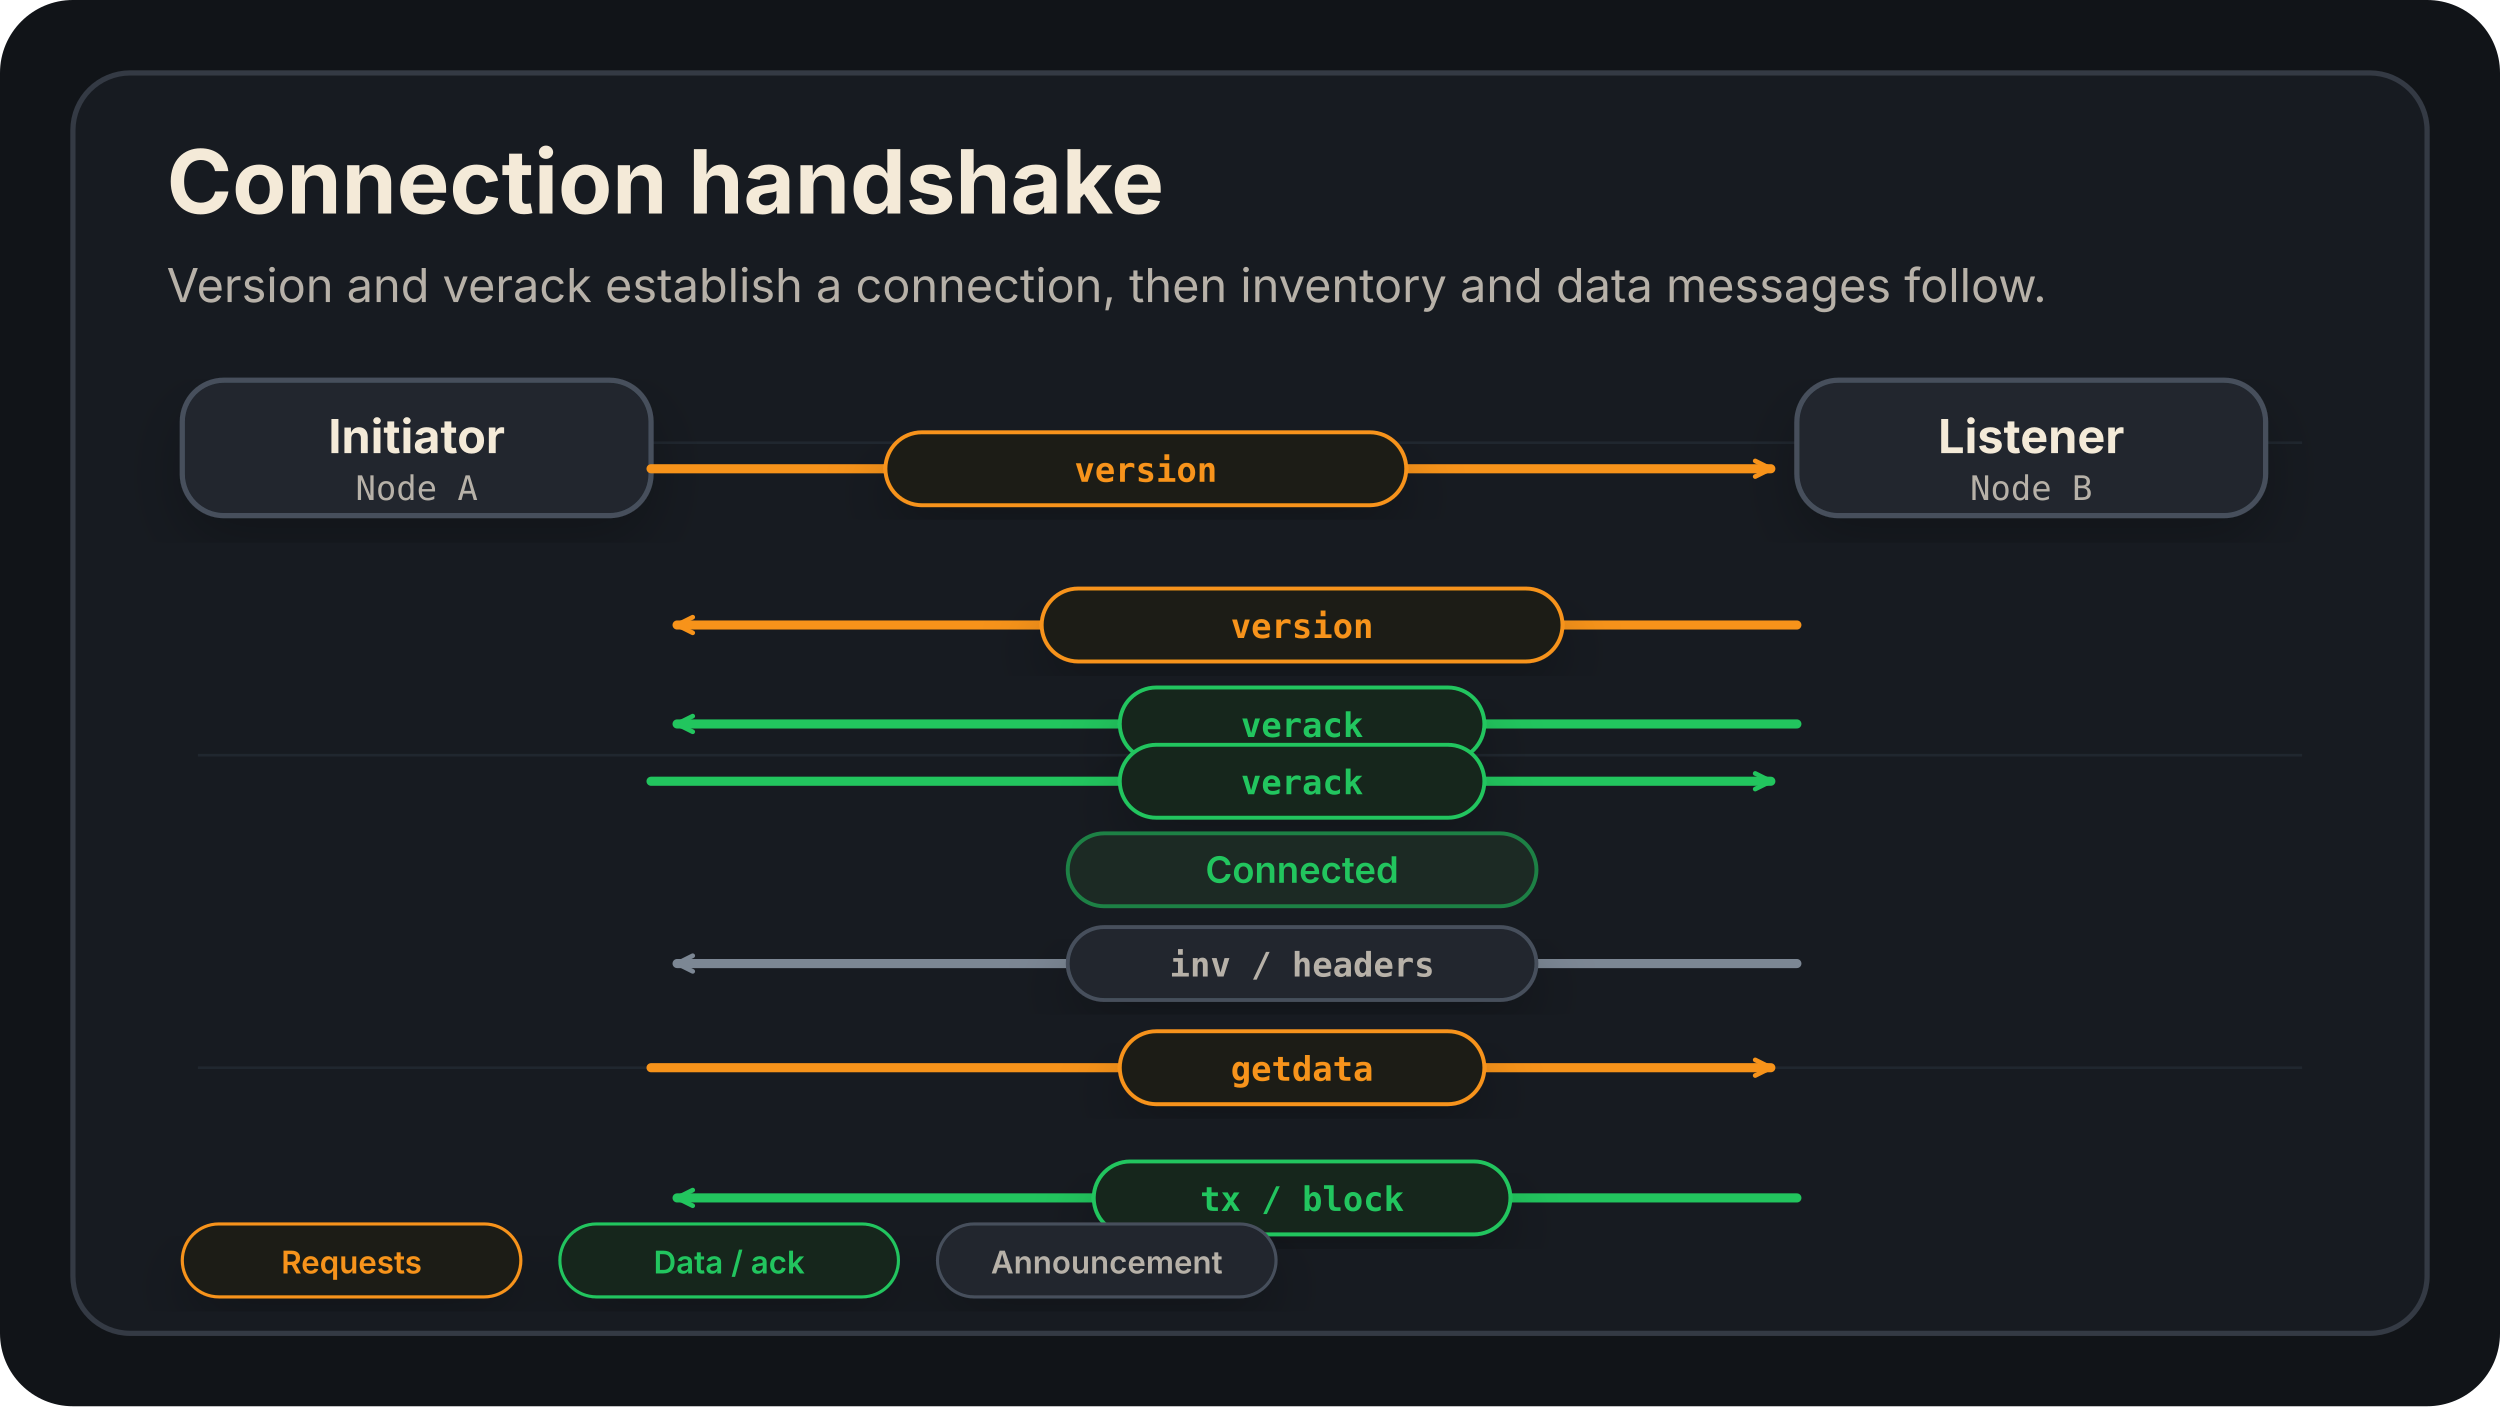
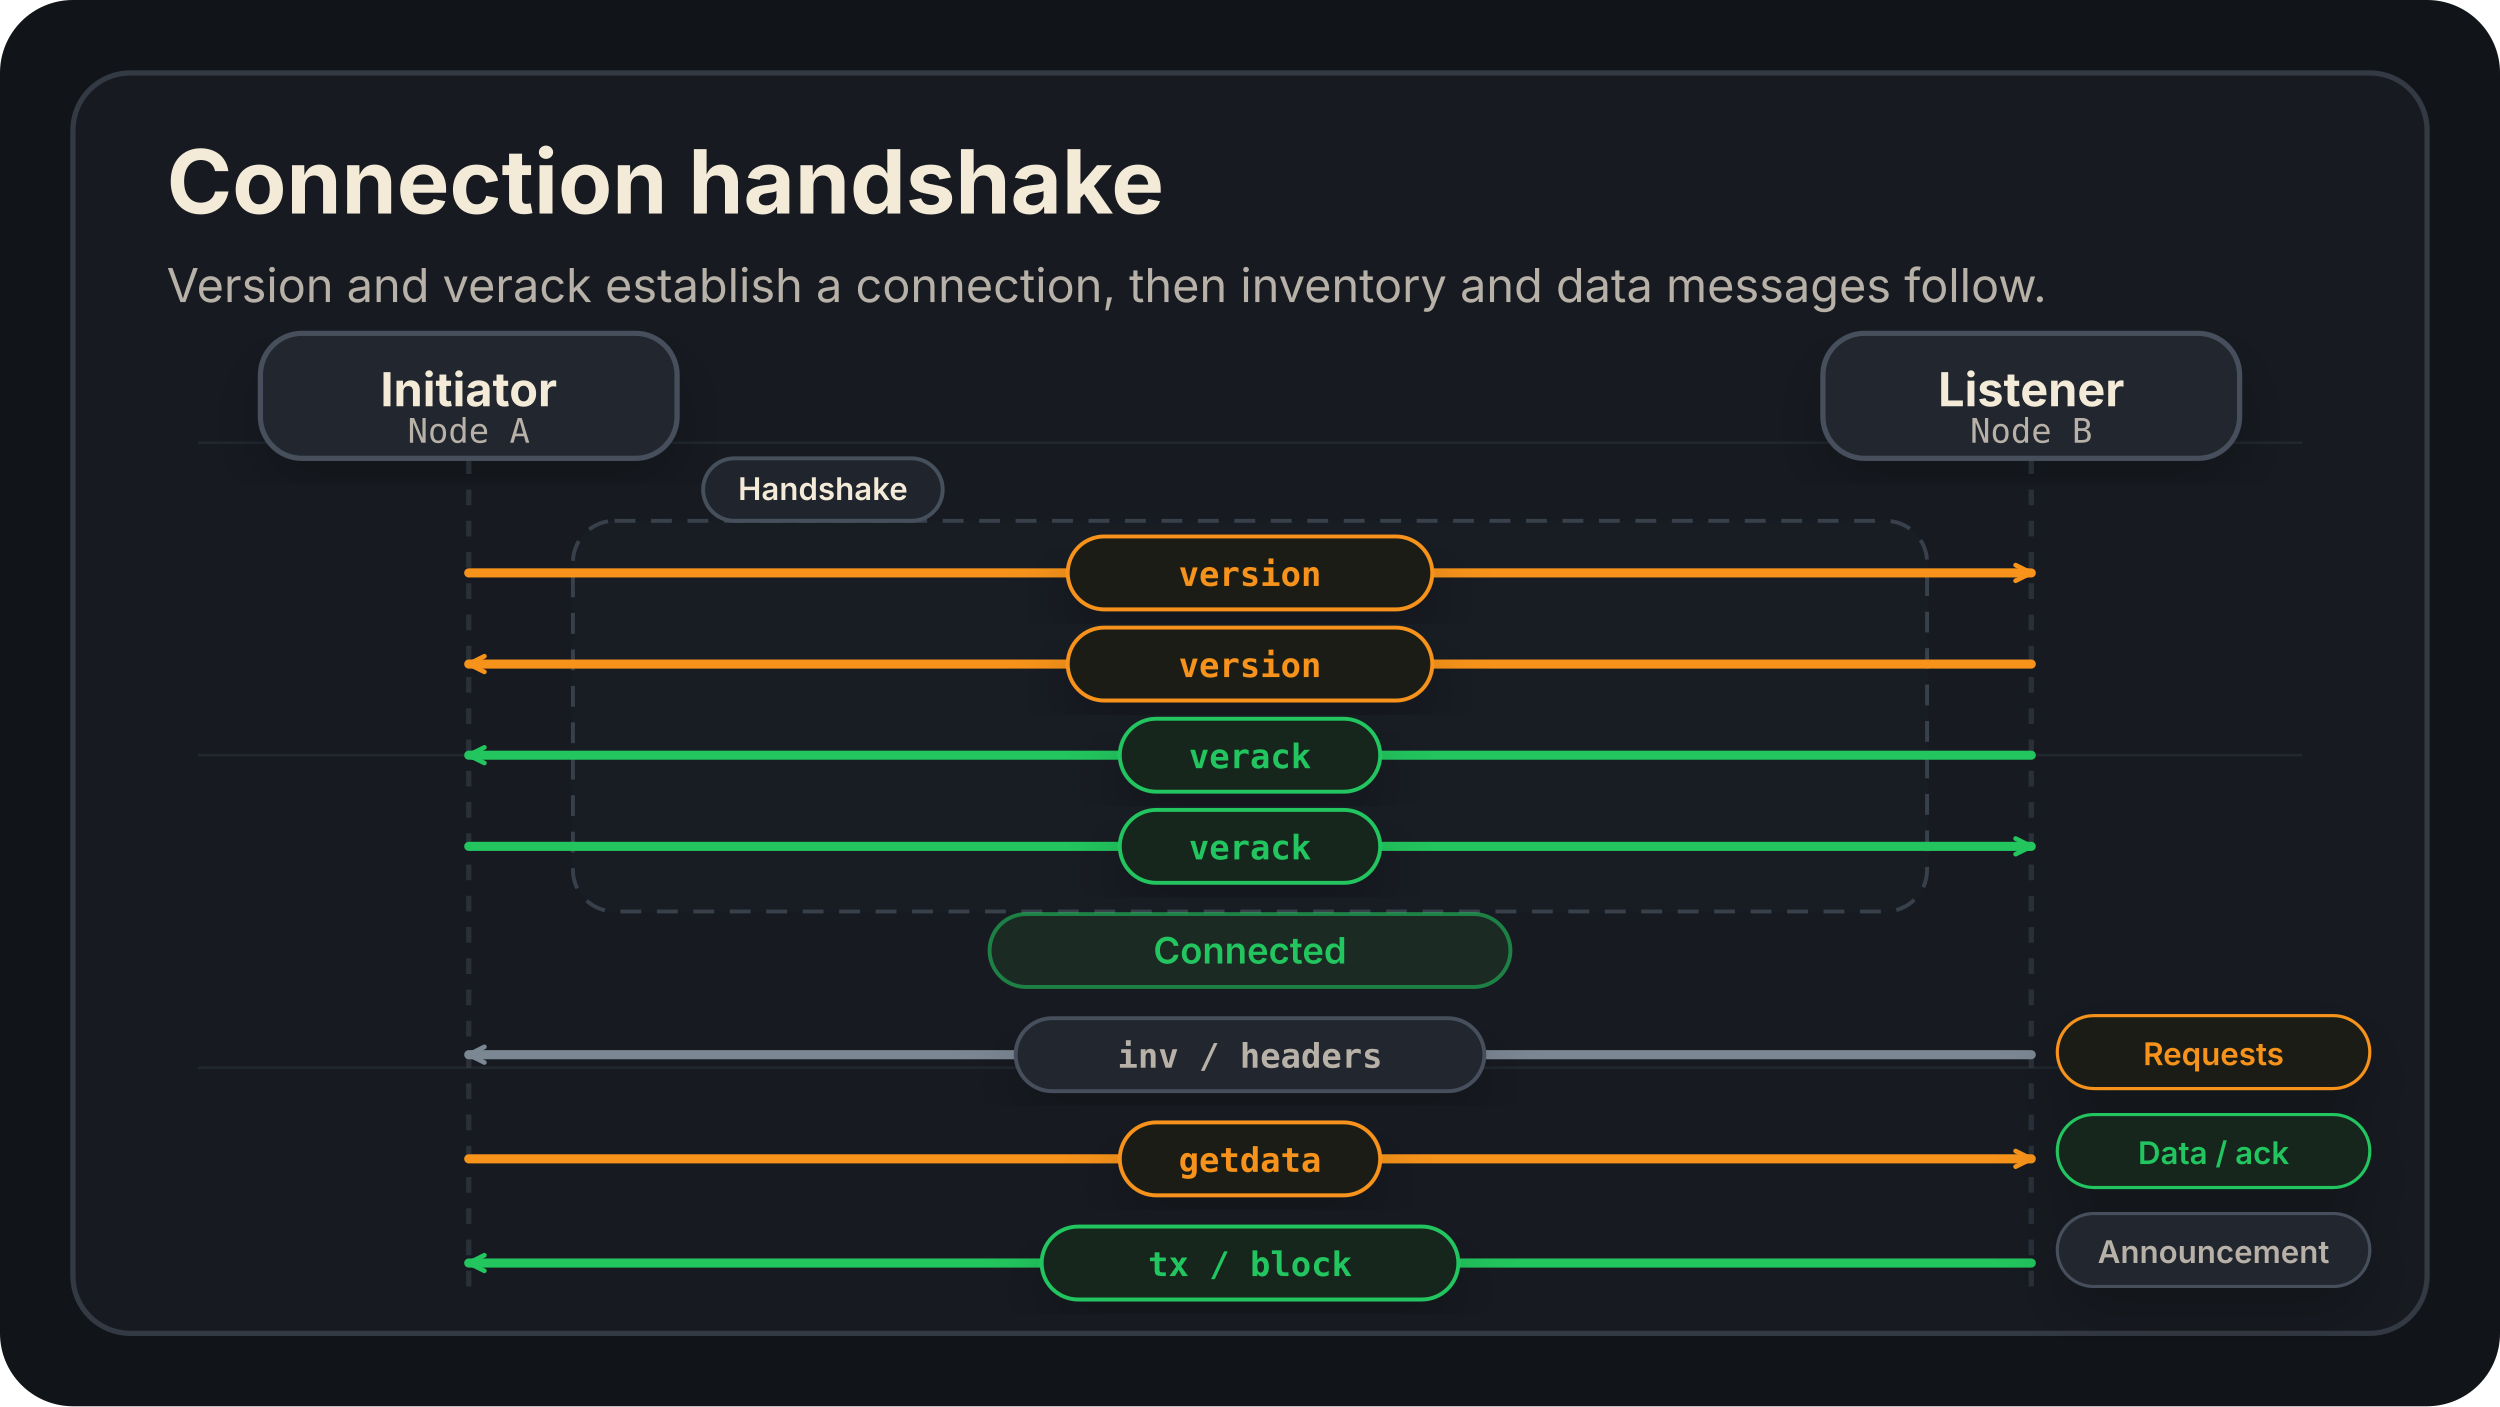
<svg xmlns="http://www.w3.org/2000/svg" width="960" height="540" viewBox="0 0 960 540" fill="none" role="img" aria-labelledby="title desc">
  <defs>
    <marker id="arrow-orange" markerWidth="10" markerHeight="10" refX="8" refY="5" orient="auto" markerUnits="userSpaceOnUse">
      <path d="M2 2L8 5L2 8" fill="none" stroke="#F7931A" stroke-width="1.8" stroke-linecap="round" stroke-linejoin="round" />
    </marker>
    <marker id="arrow-green" markerWidth="10" markerHeight="10" refX="8" refY="5" orient="auto" markerUnits="userSpaceOnUse">
      <path d="M2 2L8 5L2 8" fill="none" stroke="#22C55E" stroke-width="1.8" stroke-linecap="round" stroke-linejoin="round" />
    </marker>
    <marker id="arrow-gray" markerWidth="10" markerHeight="10" refX="8" refY="5" orient="auto" markerUnits="userSpaceOnUse">
      <path d="M2 2L8 5L2 8" fill="none" stroke="#7C8794" stroke-width="1.8" stroke-linecap="round" stroke-linejoin="round" />
    </marker>
    <filter id="soft" x="-20%" y="-20%" width="140%" height="140%">
      <feDropShadow dx="0" dy="10" stdDeviation="12" flood-color="#000000" flood-opacity="0.24" />
    </filter>
  </defs>
  <rect width="960" height="540" rx="28" fill="#111418" />
  <rect x="28" y="28" width="904" height="484" rx="22" fill="#171B21" stroke="#343A44" stroke-width="2" />
  <text x="64" y="82" fill="#F4EAD8" font-family="Inter, Arial, sans-serif" font-size="34" font-weight="700">Connection handshake</text>
  <text x="64" y="116" fill="#B7B1A8" font-family="Inter, Arial, sans-serif" font-size="18">Version and verack establish a connection, then inventory and data messages follow.</text>
  <g stroke="#28313B" stroke-width="1" opacity="0.55">
    <path d="M76 170H884" />
    <path d="M76 290H884" />
    <path d="M76 410H884" />
  </g>
  <g filter="url(#soft)">
-     <rect x="70" y="146" width="180" height="52" rx="16" fill="#20252D" stroke="#46505C" stroke-width="2" />
-     <text x="160" y="174" text-anchor="middle" fill="#F4EAD8" font-family="Inter, Arial, sans-serif" font-size="18" font-weight="700">Initiator</text>
-     <text x="160" y="192" text-anchor="middle" fill="#B7B1A8" font-family="JetBrains Mono, monospace" font-size="13">Node A</text>
-     <rect x="690" y="146" width="180" height="52" rx="16" fill="#20252D" stroke="#46505C" stroke-width="2" />
-     <text x="780" y="174" text-anchor="middle" fill="#F4EAD8" font-family="Inter, Arial, sans-serif" font-size="18" font-weight="700">Listener</text>
-     <text x="780" y="192" text-anchor="middle" fill="#B7B1A8" font-family="JetBrains Mono, monospace" font-size="13">Node B</text>
+     <rect x="100" y="128" width="160" height="48" rx="16" fill="#20252D" stroke="#46505C" stroke-width="2" />
+     <text x="180" y="156" text-anchor="middle" fill="#F4EAD8" font-family="Inter, Arial, sans-serif" font-size="18" font-weight="700">Initiator</text>
+     <text x="180" y="170" text-anchor="middle" fill="#B7B1A8" font-family="JetBrains Mono, monospace" font-size="13">Node A</text>
+     <rect x="700" y="128" width="160" height="48" rx="16" fill="#20252D" stroke="#46505C" stroke-width="2" />
+     <text x="780" y="156" text-anchor="middle" fill="#F4EAD8" font-family="Inter, Arial, sans-serif" font-size="18" font-weight="700">Listener</text>
+     <text x="780" y="170" text-anchor="middle" fill="#B7B1A8" font-family="JetBrains Mono, monospace" font-size="13">Node B</text>
  </g>
-   <path d="M250 180H680" stroke="#F7931A" stroke-width="3.5" stroke-linecap="round" marker-end="url(#arrow-orange)" />
-   <g filter="url(#soft)">
-     <rect x="340" y="166" width="200" height="28" rx="14" fill="#1D1F12" stroke="#F7931A" stroke-width="1.5" />
-     <text x="440" y="185" text-anchor="middle" fill="#F7931A" font-family="JetBrains Mono, monospace" font-size="13" font-weight="700">version</text>
+   <line x1="180" y1="176" x2="180" y2="500" stroke="#46505C" stroke-width="2" stroke-dasharray="6 6" opacity="0.4" />
+   <line x1="780" y1="176" x2="780" y2="500" stroke="#46505C" stroke-width="2" stroke-dasharray="6 6" opacity="0.4" />
+   <rect x="220" y="200" width="520" height="150" rx="16" fill="#20252D" fill-opacity="0.18" stroke="#46505C" stroke-width="1.5" stroke-dasharray="8 6" opacity="0.7" />
+   <rect x="270" y="176" width="92" height="24" rx="12" fill="#20252D" stroke="#46505C" stroke-width="1.5" />
+   <text x="316" y="192" text-anchor="middle" fill="#F4EAD8" font-family="Inter, Arial, sans-serif" font-size="12" font-weight="600">Handshake</text>
+   <g stroke-linecap="round" fill="none">
+     <path d="M180 220H780" stroke="#F7931A" stroke-width="3.5" marker-end="url(#arrow-orange)" />
+     <g filter="url(#soft)">
+       <rect x="410" y="206" width="140" height="28" rx="14" fill="#1D1F12" stroke="#F7931A" stroke-width="1.5" />
+       <text x="480" y="225" text-anchor="middle" fill="#F7931A" font-family="JetBrains Mono, monospace" font-size="13" font-weight="700">version</text>
+     </g>
+     <path d="M780 255H180" stroke="#F7931A" stroke-width="3.5" marker-end="url(#arrow-orange)" />
+     <g filter="url(#soft)">
+       <rect x="410" y="241" width="140" height="28" rx="14" fill="#1D1F12" stroke="#F7931A" stroke-width="1.5" />
+       <text x="480" y="260" text-anchor="middle" fill="#F7931A" font-family="JetBrains Mono, monospace" font-size="13" font-weight="700">version</text>
+     </g>
+     <path d="M780 290H180" stroke="#22C55E" stroke-width="3.5" marker-end="url(#arrow-green)" />
+     <g filter="url(#soft)">
+       <rect x="430" y="276" width="100" height="28" rx="14" fill="#14251A" stroke="#22C55E" stroke-width="1.5" />
+       <text x="480" y="295" text-anchor="middle" fill="#22C55E" font-family="JetBrains Mono, monospace" font-size="13" font-weight="700">verack</text>
+     </g>
+     <path d="M180 325H780" stroke="#22C55E" stroke-width="3.5" marker-end="url(#arrow-green)" />
+     <g filter="url(#soft)">
+       <rect x="430" y="311" width="100" height="28" rx="14" fill="#14251A" stroke="#22C55E" stroke-width="1.5" />
+       <text x="480" y="330" text-anchor="middle" fill="#22C55E" font-family="JetBrains Mono, monospace" font-size="13" font-weight="700">verack</text>
+     </g>
  </g>
-   <path d="M690 240H260" stroke="#F7931A" stroke-width="3.5" stroke-linecap="round" marker-end="url(#arrow-orange)" />
-   <g filter="url(#soft)">
-     <rect x="400" y="226" width="200" height="28" rx="14" fill="#1D1F12" stroke="#F7931A" stroke-width="1.5" />
-     <text x="500" y="245" text-anchor="middle" fill="#F7931A" font-family="JetBrains Mono, monospace" font-size="13" font-weight="700">version</text>
-   </g>
-   <path d="M690 278H260" stroke="#22C55E" stroke-width="3.5" stroke-linecap="round" marker-end="url(#arrow-green)" />
-   <g filter="url(#soft)">
-     <rect x="430" y="264" width="140" height="28" rx="14" fill="#14251A" stroke="#22C55E" stroke-width="1.5" />
-     <text x="500" y="283" text-anchor="middle" fill="#22C55E" font-family="JetBrains Mono, monospace" font-size="13" font-weight="700">verack</text>
-   </g>
-   <path d="M250 300H680" stroke="#22C55E" stroke-width="3.5" stroke-linecap="round" marker-end="url(#arrow-green)" />
-   <g filter="url(#soft)">
-     <rect x="430" y="286" width="140" height="28" rx="14" fill="#14251A" stroke="#22C55E" stroke-width="1.5" />
-     <text x="500" y="305" text-anchor="middle" fill="#22C55E" font-family="JetBrains Mono, monospace" font-size="13" font-weight="700">verack</text>
-   </g>
-   <rect x="410" y="320" width="180" height="28" rx="14" fill="#203327" stroke="#22C55E" stroke-width="1.5" opacity="0.6" />
-   <text x="500" y="339" text-anchor="middle" fill="#22C55E" font-family="Inter, Arial, sans-serif" font-size="14" font-weight="600">Connected</text>
-   <path d="M690 370H260" stroke="#7C8794" stroke-width="3.5" stroke-linecap="round" marker-end="url(#arrow-gray)" />
-   <g filter="url(#soft)">
-     <rect x="410" y="356" width="180" height="28" rx="14" fill="#20252D" stroke="#46505C" stroke-width="1.5" />
-     <text x="500" y="375" text-anchor="middle" fill="#B7B1A8" font-family="JetBrains Mono, monospace" font-size="13" font-weight="700">inv / headers</text>
-   </g>
-   <path d="M250 410H680" stroke="#F7931A" stroke-width="3.5" stroke-linecap="round" marker-end="url(#arrow-orange)" />
-   <g filter="url(#soft)">
-     <rect x="430" y="396" width="140" height="28" rx="14" fill="#1D1F12" stroke="#F7931A" stroke-width="1.5" />
-     <text x="500" y="415" text-anchor="middle" fill="#F7931A" font-family="JetBrains Mono, monospace" font-size="13" font-weight="700">getdata</text>
-   </g>
-   <path d="M690 460H260" stroke="#22C55E" stroke-width="3.5" stroke-linecap="round" marker-end="url(#arrow-green)" />
-   <g filter="url(#soft)">
-     <rect x="420" y="446" width="160" height="28" rx="14" fill="#14251A" stroke="#22C55E" stroke-width="1.5" />
-     <text x="500" y="465" text-anchor="middle" fill="#22C55E" font-family="JetBrains Mono, monospace" font-size="13" font-weight="700">tx / block</text>
+   <rect x="380" y="351" width="200" height="28" rx="14" fill="#203327" stroke="#22C55E" stroke-width="1.5" opacity="0.6" />
+   <text x="480" y="370" text-anchor="middle" fill="#22C55E" font-family="Inter, Arial, sans-serif" font-size="14" font-weight="600">Connected</text>
+   <g stroke-linecap="round" fill="none">
+     <path d="M780 405H180" stroke="#7C8794" stroke-width="3.5" marker-end="url(#arrow-gray)" />
+     <g filter="url(#soft)">
+       <rect x="390" y="391" width="180" height="28" rx="14" fill="#20252D" stroke="#46505C" stroke-width="1.5" />
+       <text x="480" y="410" text-anchor="middle" fill="#B7B1A8" font-family="JetBrains Mono, monospace" font-size="13" font-weight="700">inv / headers</text>
+     </g>
+     <path d="M180 445H780" stroke="#F7931A" stroke-width="3.5" marker-end="url(#arrow-orange)" />
+     <g filter="url(#soft)">
+       <rect x="430" y="431" width="100" height="28" rx="14" fill="#1D1F12" stroke="#F7931A" stroke-width="1.5" />
+       <text x="480" y="450" text-anchor="middle" fill="#F7931A" font-family="JetBrains Mono, monospace" font-size="13" font-weight="700">getdata</text>
+     </g>
+     <path d="M780 485H180" stroke="#22C55E" stroke-width="3.5" marker-end="url(#arrow-green)" />
+     <g filter="url(#soft)">
+       <rect x="400" y="471" width="160" height="28" rx="14" fill="#14251A" stroke="#22C55E" stroke-width="1.5" />
+       <text x="480" y="490" text-anchor="middle" fill="#22C55E" font-family="JetBrains Mono, monospace" font-size="13" font-weight="700">tx / block</text>
+     </g>
  </g>
  <g filter="url(#soft)">
-     <rect x="70" y="470" width="130" height="28" rx="14" fill="#1D1F12" stroke="#F7931A" stroke-width="1.2" />
-     <text x="135" y="489" text-anchor="middle" fill="#F7931A" font-family="Inter, Arial, sans-serif" font-size="12" font-weight="600">Requests</text>
-     <rect x="215" y="470" width="130" height="28" rx="14" fill="#14251A" stroke="#22C55E" stroke-width="1.2" />
-     <text x="280" y="489" text-anchor="middle" fill="#22C55E" font-family="Inter, Arial, sans-serif" font-size="12" font-weight="600">Data / ack</text>
-     <rect x="360" y="470" width="130" height="28" rx="14" fill="#20252D" stroke="#46505C" stroke-width="1.2" />
-     <text x="425" y="489" text-anchor="middle" fill="#B7B1A8" font-family="Inter, Arial, sans-serif" font-size="12" font-weight="600">Announcement</text>
+     <rect x="790" y="390" width="120" height="28" rx="14" fill="#1D1F12" stroke="#F7931A" stroke-width="1.2" />
+     <text x="850" y="409" text-anchor="middle" fill="#F7931A" font-family="Inter, Arial, sans-serif" font-size="12" font-weight="600">Requests</text>
+     <rect x="790" y="428" width="120" height="28" rx="14" fill="#14251A" stroke="#22C55E" stroke-width="1.2" />
+     <text x="850" y="447" text-anchor="middle" fill="#22C55E" font-family="Inter, Arial, sans-serif" font-size="12" font-weight="600">Data / ack</text>
+     <rect x="790" y="466" width="120" height="28" rx="14" fill="#20252D" stroke="#46505C" stroke-width="1.2" />
+     <text x="850" y="485" text-anchor="middle" fill="#B7B1A8" font-family="Inter, Arial, sans-serif" font-size="12" font-weight="600">Announcement</text>
  </g>
</svg>
